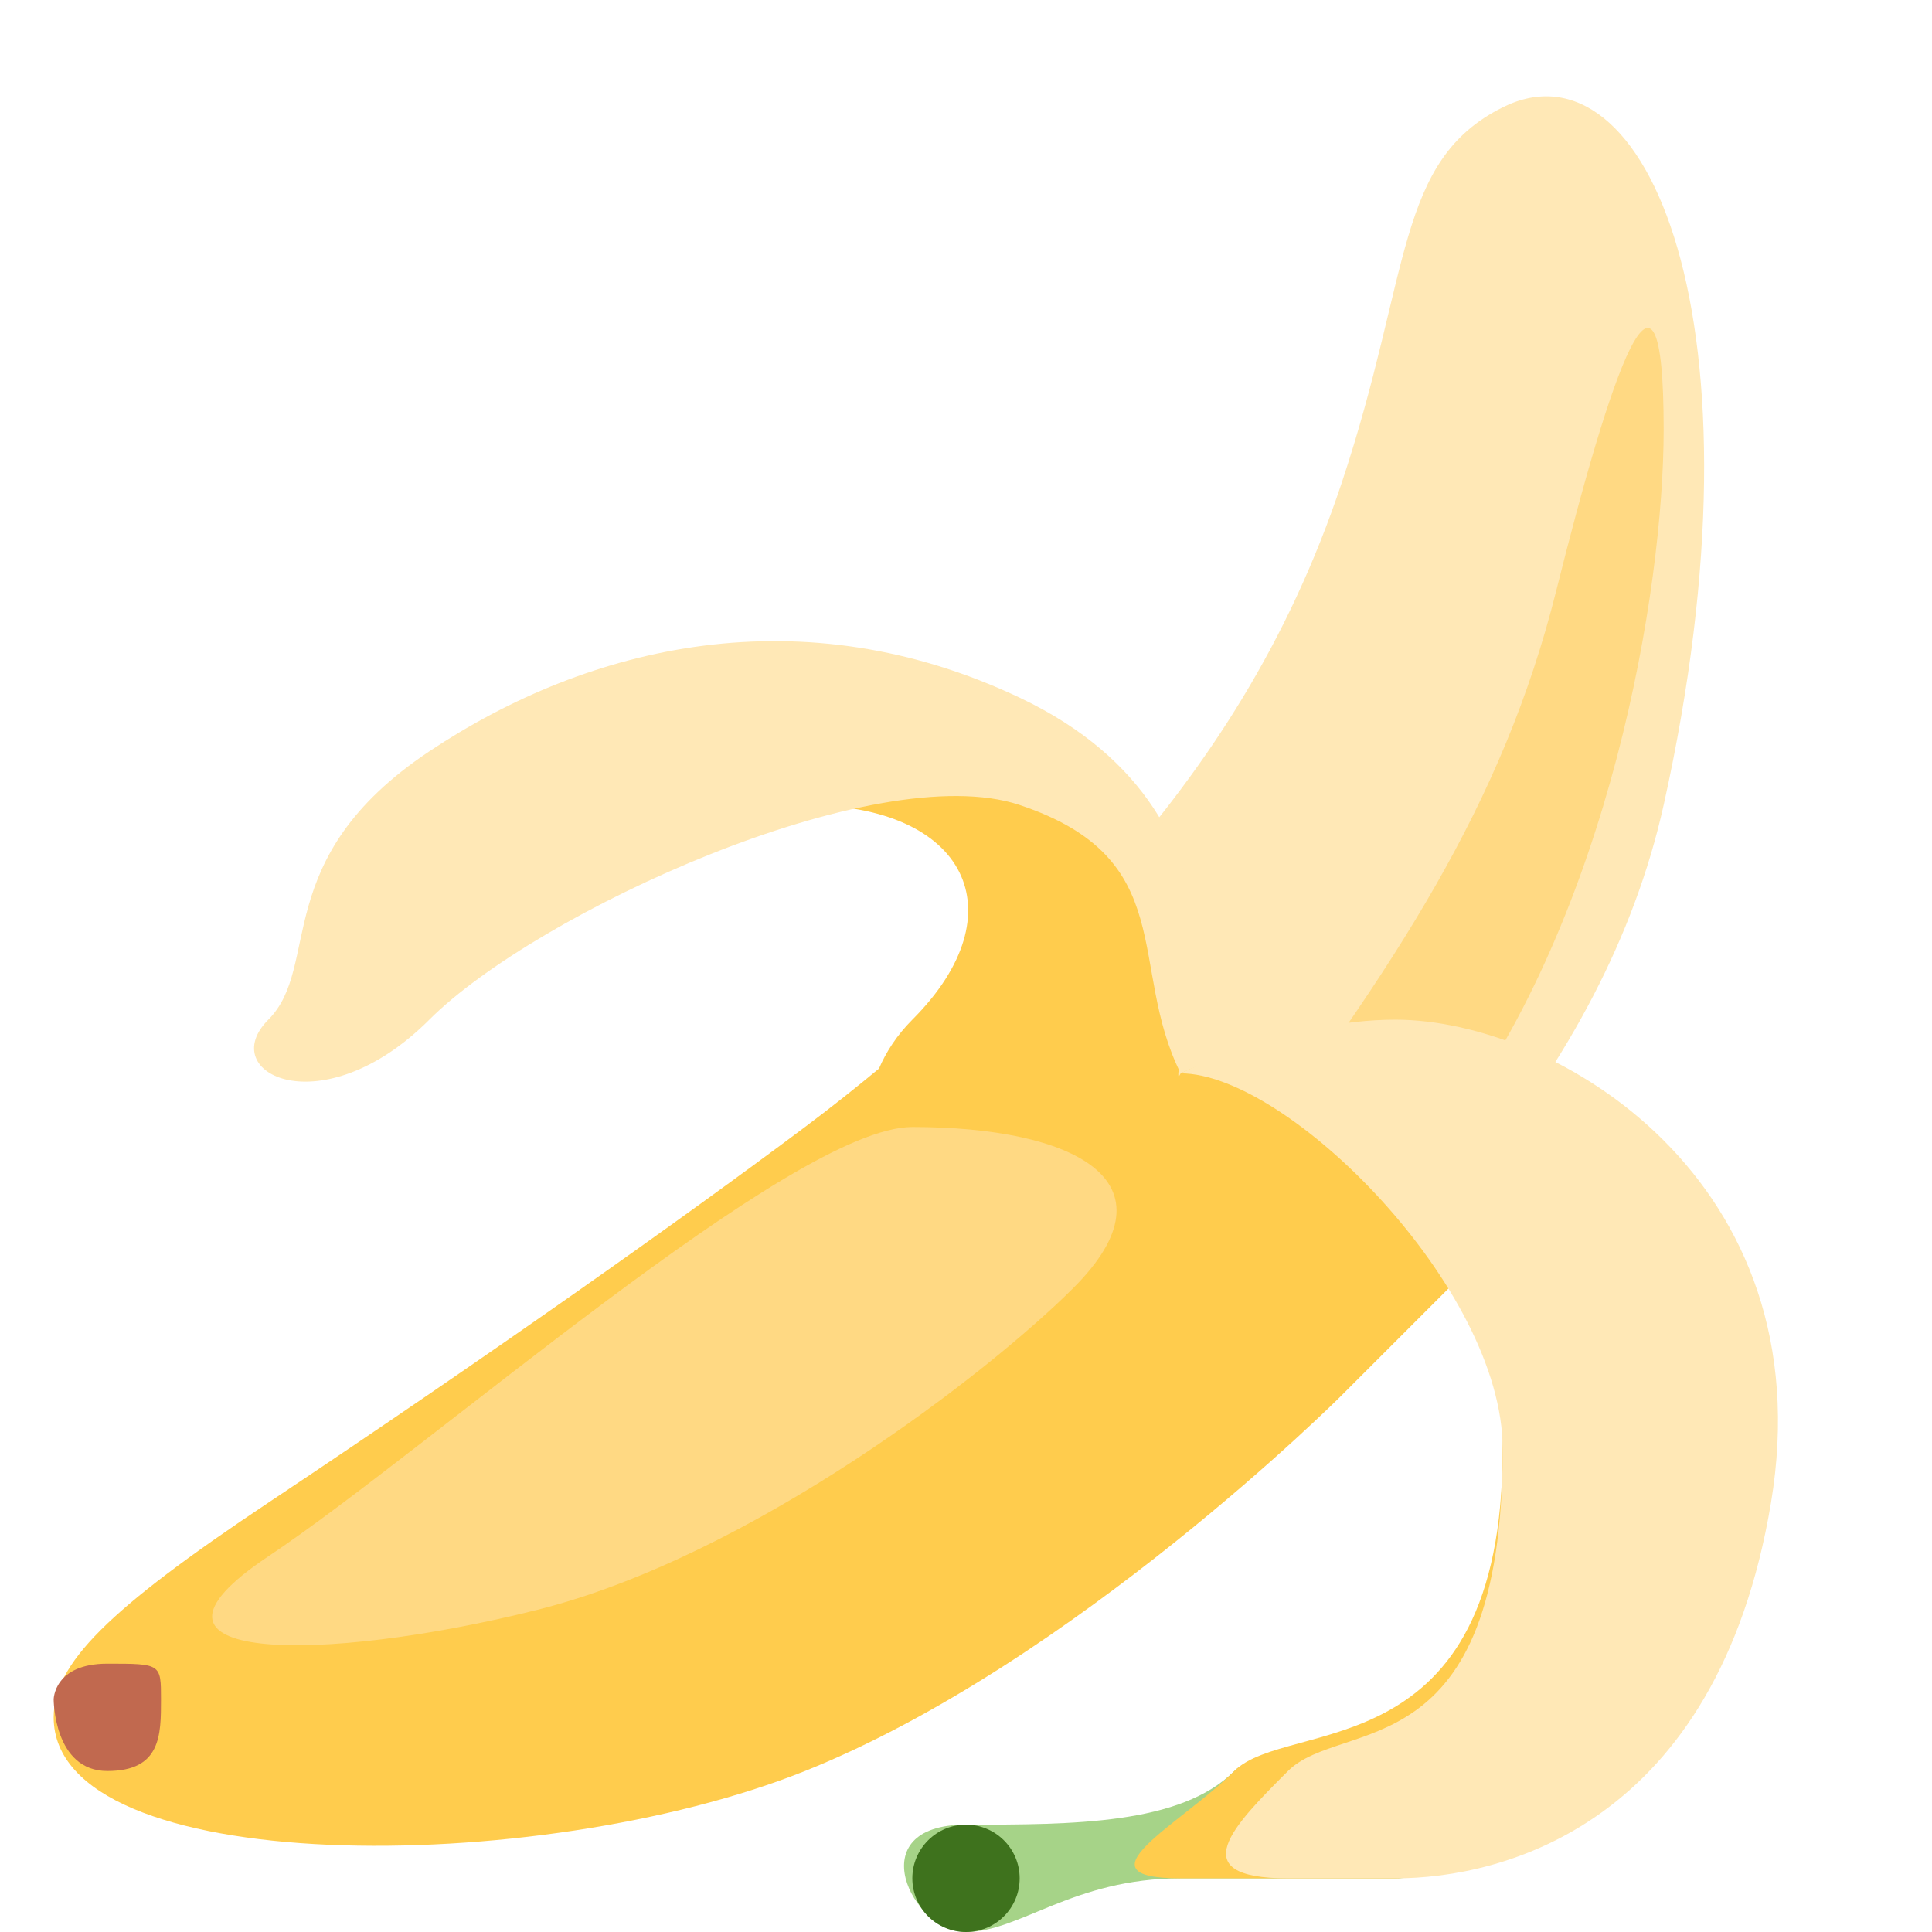
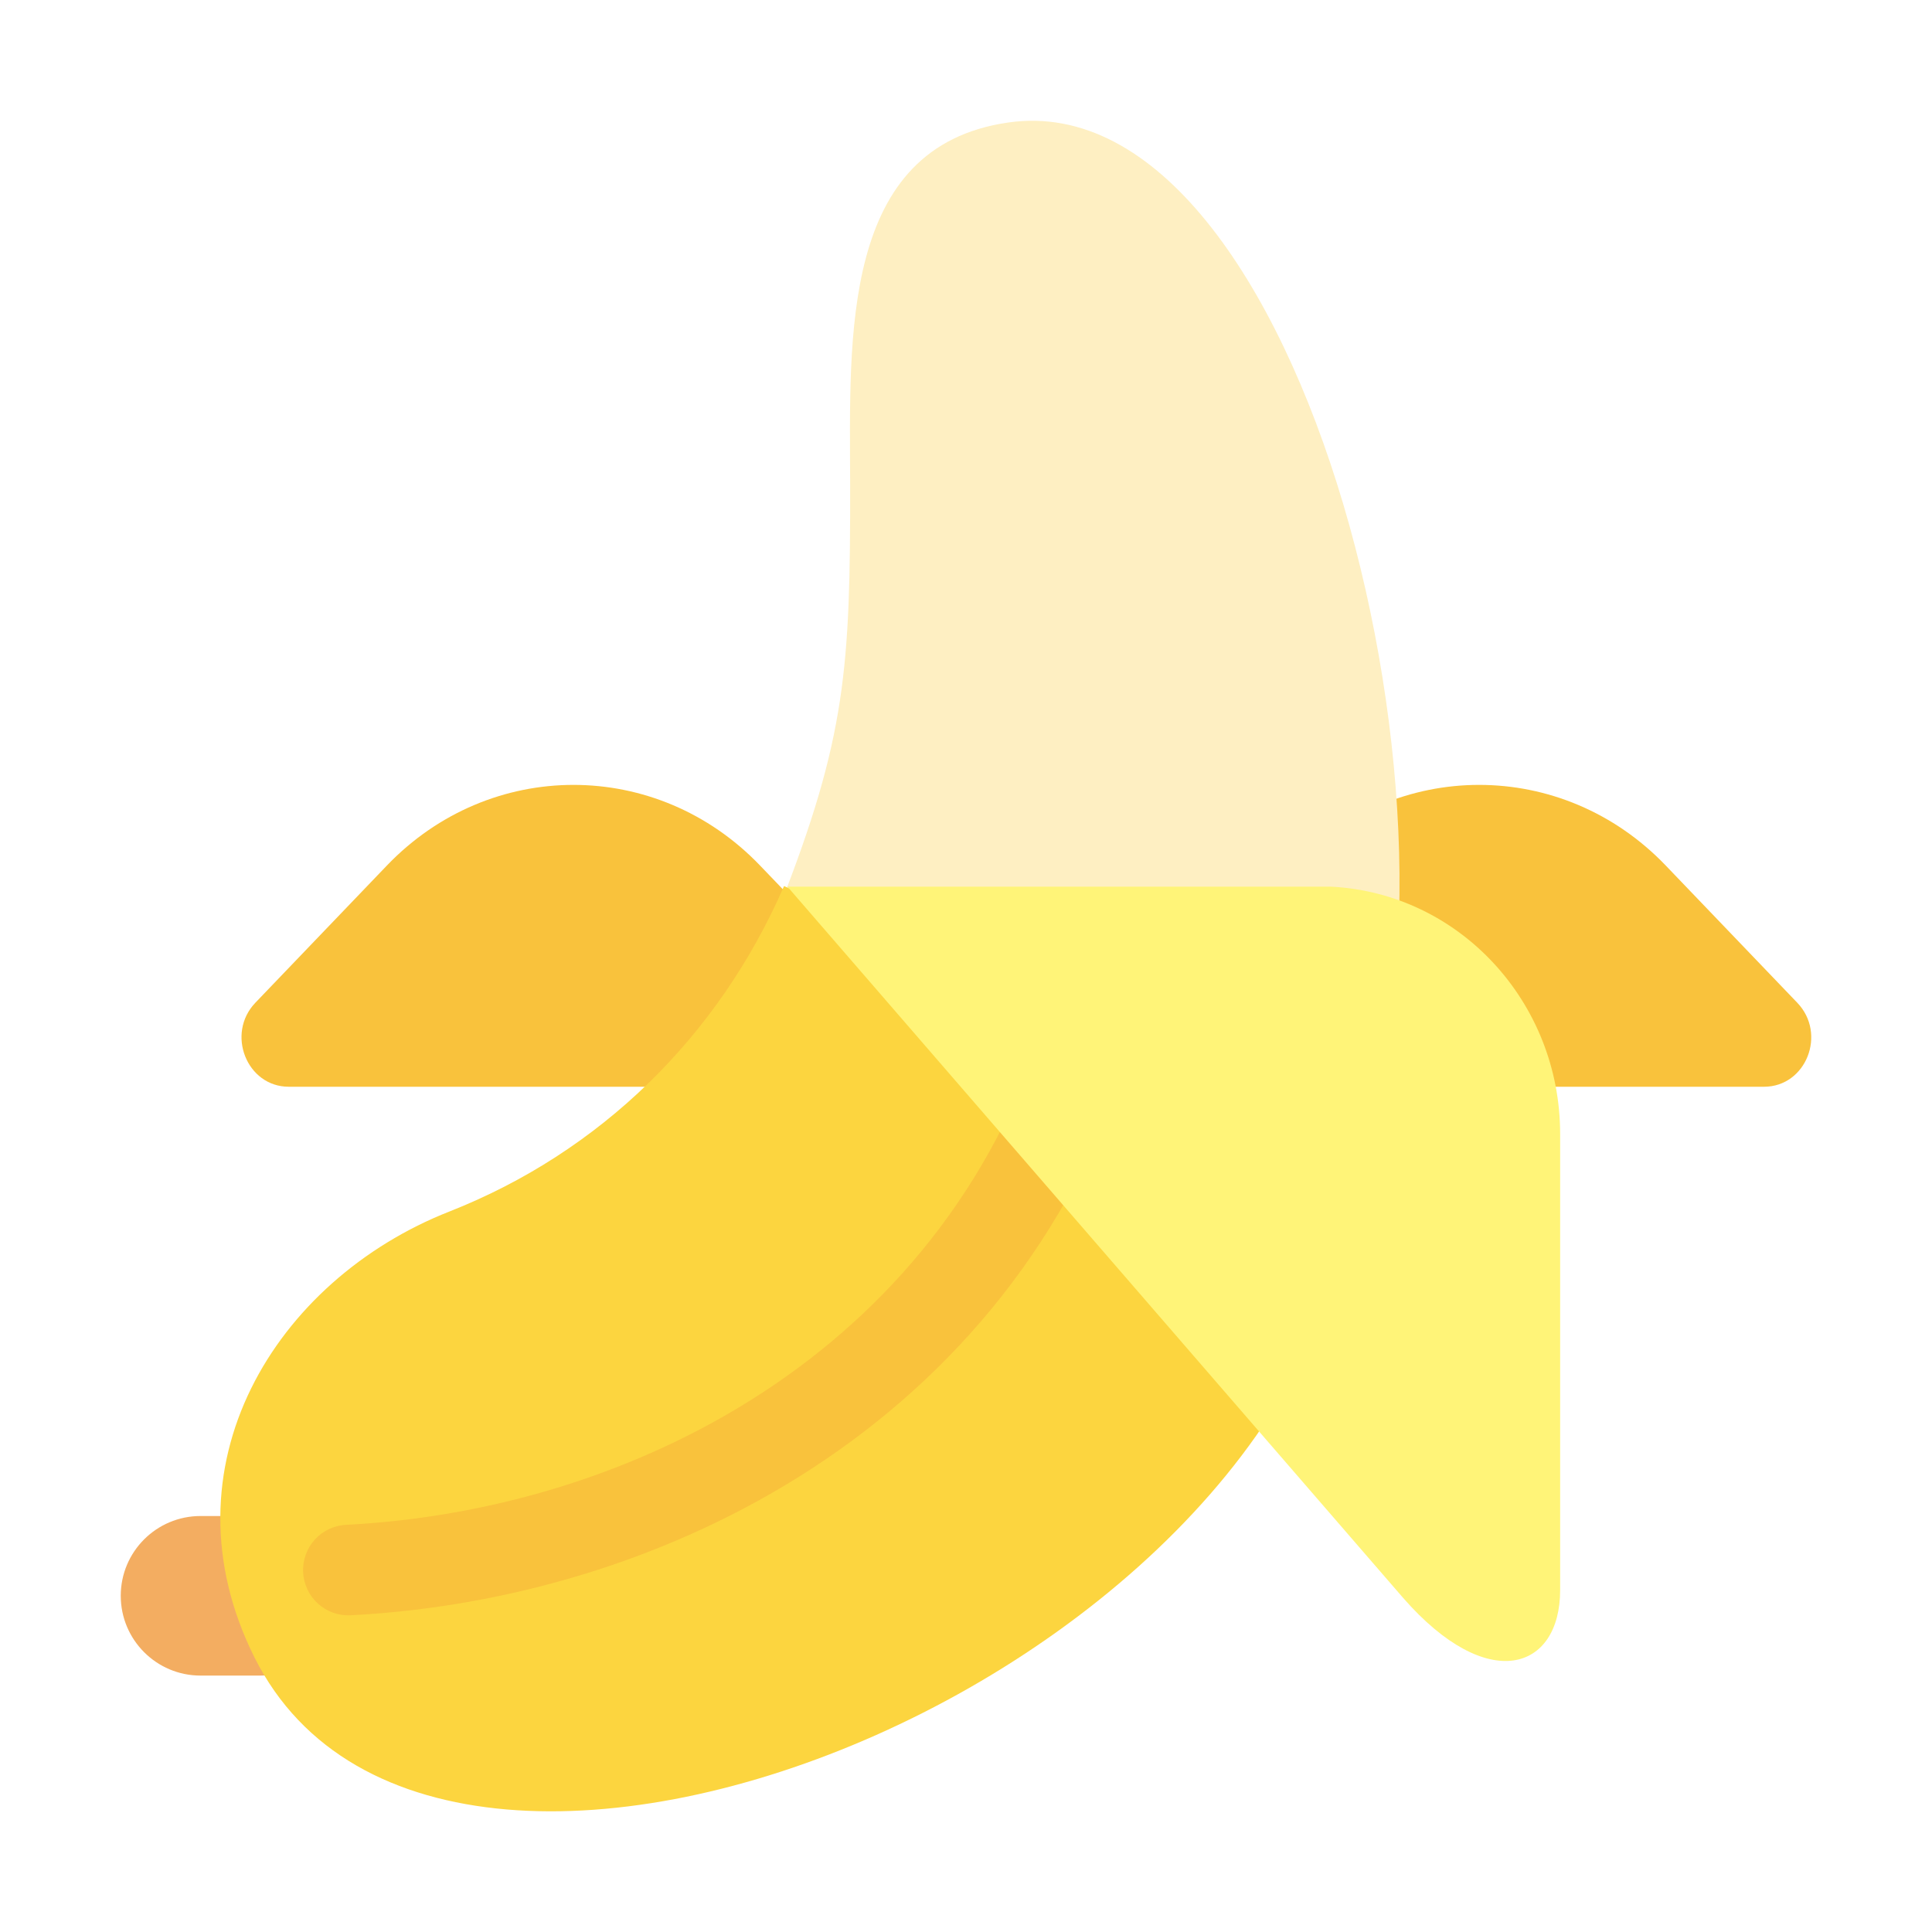
- <svg xmlns="http://www.w3.org/2000/svg" viewBox="0 0 36 36">
-   <path fill="#FFE8B6" d="M28 2c2.684-1.342 5 4 3 13-1.106 4.977-5 9-9 12s-11-1-7-5 8-7 10-13c1.304-3.912 1-6 3-7z" />
-   <path fill="#FFD983" d="M31 8c0 3-1 9-4 13s-7 5-4 1 5-7 6-11 2-7 2-3z" />
-   <path fill="#FFCC4D" d="M22 20c-.296.592 1.167-3.833-3-6-1.984-1.032-10 1-4 1 3 0 4 2 2 4-.291.292-.489.603-.622.912-.417.346-.873.709-1.378 1.088-2.263 1.697-5.84 4.227-10 7-3 2-4 3-4 4 0 3 9 3 14 1s10-7 10-7l4-4c-3-4-7-2-7-2z" />
-   <path fill="#FFE8B6" d="M22 20s1.792-4.729-3-7c-4.042-1.916-8-1-11 1s-2 4-3 5 1 2 3 0 8.316-4.895 11-4c3 1 2 2.999 3 5z" />
-   <path fill="#A6D388" d="M26 35h-4c-2 0-3 1-4 1s-2-2 0-2 4 0 5-1 5 2 3 2z" />
-   <circle fill="#3E721D" cx="18" cy="35" r="1" />
-   <path fill="#FFCC4D" d="M32.208 28S28 35 26 35h-4c-2 0 0-1 1-2s5 0 5-6c0-3 4.208 1 4.208 1z" />
-   <path fill="#FFE8B6" d="M26 19c3 0 8 3 7 9s-5 7-7 7h-2c-2 0-1-1 0-2s4 0 4-6c0-3-4-7-6-7 0 0 2-1 4-1z" />
-   <path fill="#FFD983" d="M17 21c3 0 5 1 3 3-1.581 1.581-6 5-10 6s-8 1-5-1 9.764-8 12-8z" />
-   <path fill="#C1694F" d="M2 31c1 0 1 0 1 .667C3 32.333 3 33 2 33s-1-1.333-1-1.333S1 31 2 31z" />
+ <svg xmlns="http://www.w3.org/2000/svg" width="32" height="32" viewBox="0 0 32 32" fill="none">
+   <path d="M2 26.431C2 25.701 2.592 25.11 3.322 25.11H4.313C5.043 25.11 5.635 25.701 5.635 26.431C5.635 27.161 5.043 27.753 4.313 27.753H3.322C2.592 27.753 2 27.161 2 26.431Z" fill="#F3AD61" />
+   <path d="M19.783 18H29.218C29.913 18 30.263 17.124 29.768 16.608L27.59 14.336C25.883 12.555 23.116 12.555 21.409 14.336L19.23 16.608C18.738 17.122 19.088 18 19.783 18Z" fill="#F9C23C" />
+   <path d="M4.783 18H14.217C14.912 18 15.262 17.122 14.77 16.608L12.589 14.336C10.882 12.555 8.116 12.555 6.408 14.336L4.23 16.608C3.738 17.122 4.088 18 4.783 18Z" fill="#F9C23C" />
+   <path d="M16.7 2.029C21.62 1.321 24.66 13.926 22.445 19.019C20.23 24.113 15.448 25.23 10.375 27.223C9.814 27.444 9.237 27.547 8.67 27.547C6.746 27.547 5.7 29.13 4.97 27.172C4.028 24.638 5.263 21.797 7.729 20.829C10.414 19.776 11.841 17.752 12.915 15.011C14.011 12.216 14.085 11.07 14.081 8.023C14.076 5.586 13.916 2.429 16.7 2.029Z" fill="#FEEFC2" />
+   <path d="M22.445 19.019L12.986 14.676C11.899 17.174 9.932 19.087 7.445 20.066C4.564 21.198 2.638 24.295 4.215 27.452C7.366 33.756 22.445 27.387 22.445 19.019Z" fill="#FCD53F" />
+   <path fill-rule="evenodd" clip-rule="evenodd" d="M18.24 16.482C18.635 16.608 18.852 17.03 18.726 17.424C16.746 23.625 10.97 26.489 5.808 26.754C5.394 26.775 5.042 26.457 5.021 26.043C5 25.629 5.318 25.277 5.731 25.256C10.469 25.013 15.561 22.404 17.297 16.968C17.423 16.573 17.846 16.356 18.24 16.482Z" fill="#F9C23C" />
+   <path d="M23.241 26.467L13.043 14.686H22.047C24.173 14.794 25.841 16.598 25.841 18.784V26.336C25.841 27.666 24.644 28.072 23.241 26.467Z" fill="#FFF478" />
</svg>
